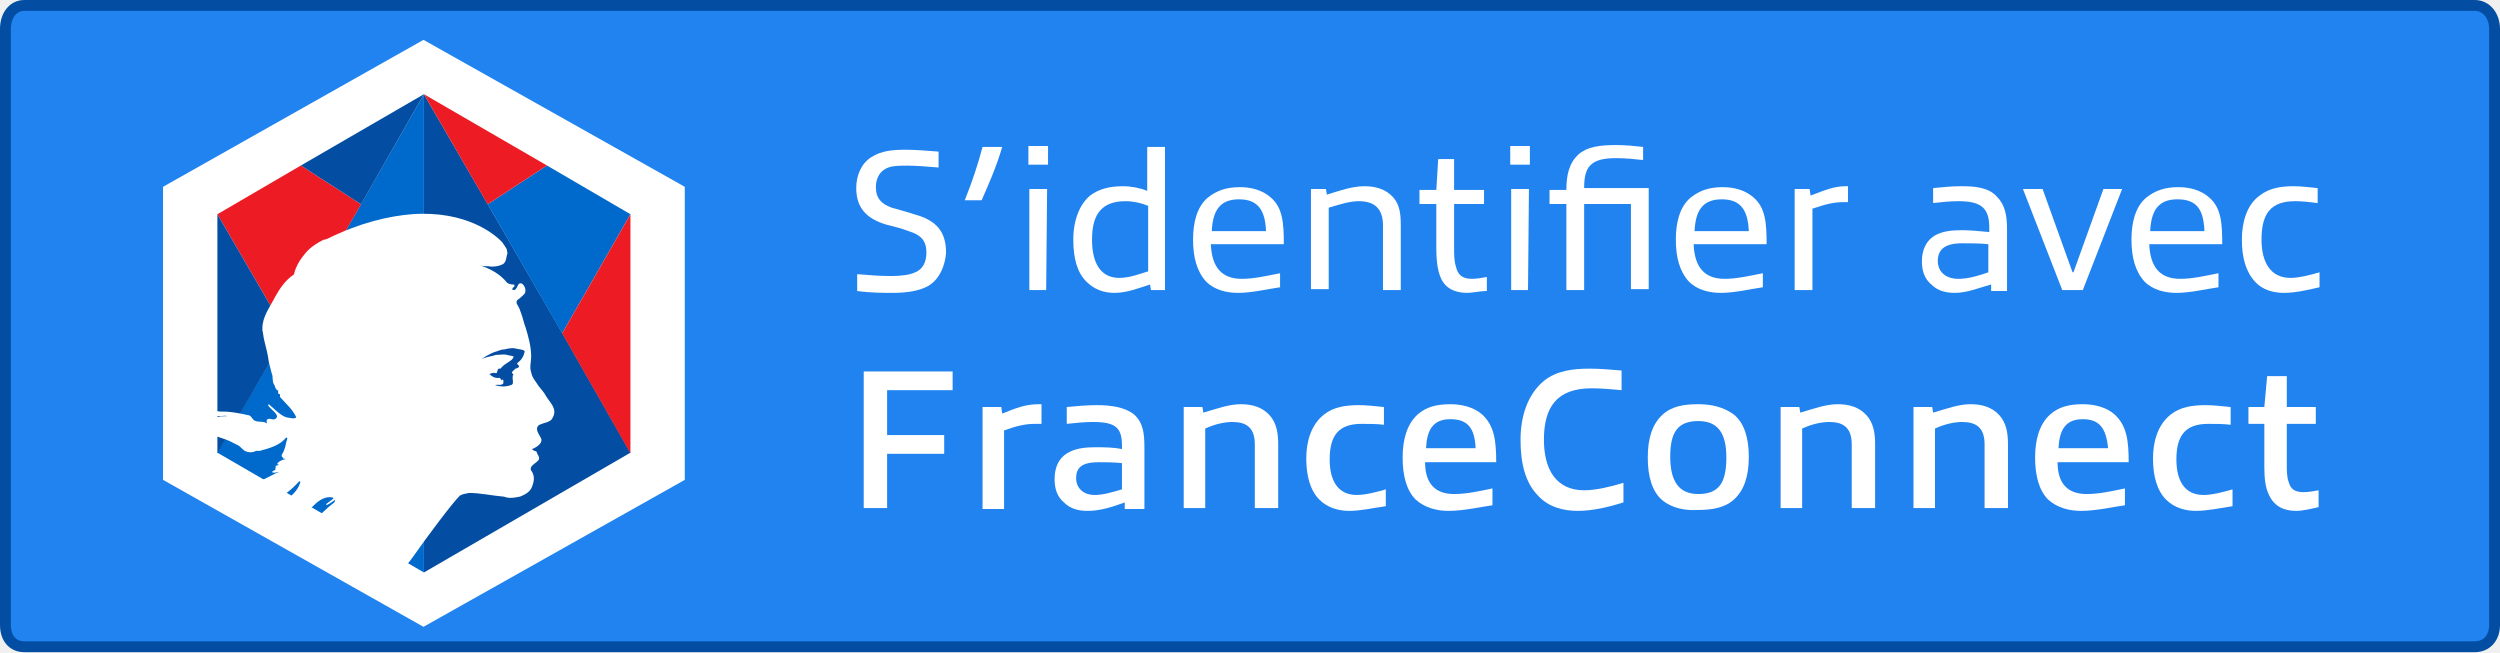
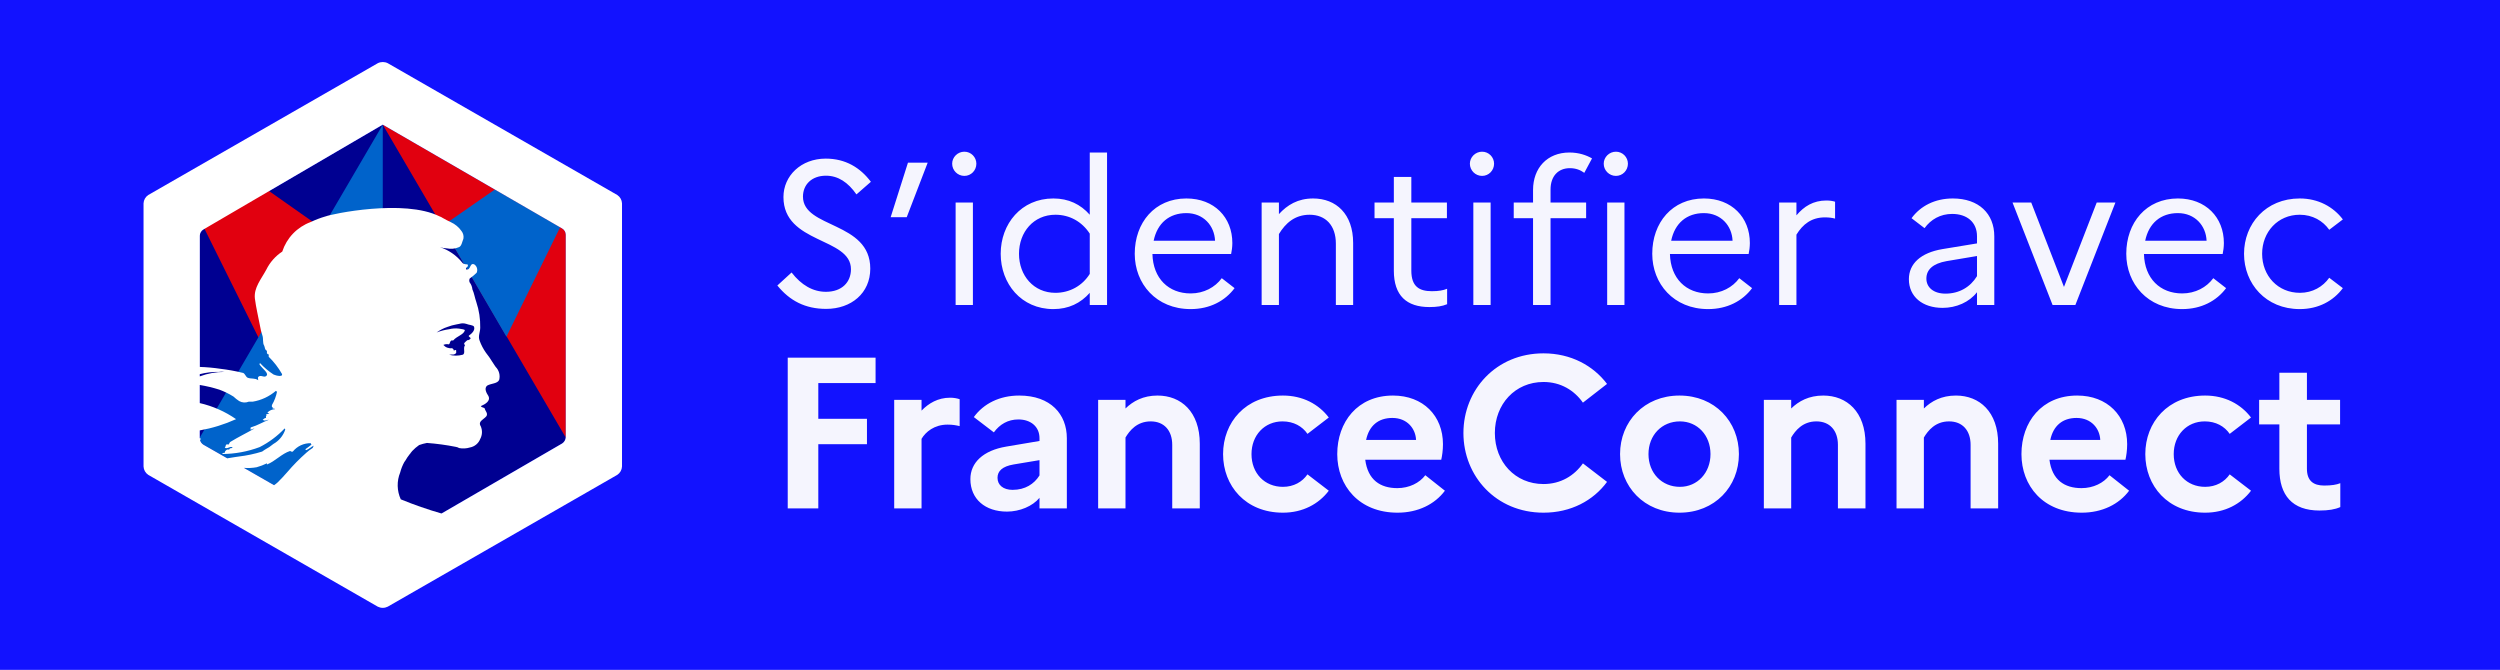
- <svg xmlns="http://www.w3.org/2000/svg" width="230px" height="60px" viewBox="0 0 230 60" version="1.1">
-   <g id="Page-1" stroke="none" stroke-width="1" fill="none" fill-rule="evenodd">
-     <g id="bouton-fc-standard-hover" fill-rule="nonzero">
-       <path d="M2.235,0.5 C1.209,0.5 0.5,1.407 0.5,2.667 L0.5,57.5 C0.5,58.714 1.172,59.5 2.235,59.5 L227.683,59.5 C228.768,59.5 229.5,58.688 229.5,57.5 L229.5,2.667 C229.5,1.434 228.73,0.5 227.683,0.5 L2.235,0.5 Z" id="Fond" stroke="#034EA2" fill="#2183F0" />
-       <g id="Typo" transform="translate(78, 13)" fill="#FFFFFF">
-         <path d="M7.489,13.256 C6.628,13.772 5.423,13.944 4.132,13.944 C3.271,13.944 2.066,13.944 0.861,13.772 L0.861,12.223 C1.894,12.309 2.927,12.395 3.959,12.395 C4.82,12.395 5.681,12.309 6.197,12.051 C6.886,11.792 7.23,11.104 7.23,10.243 C7.23,9.124 6.714,8.608 5.595,8.263 C4.906,8.005 4.218,7.833 3.529,7.661 C1.808,7.144 0.775,6.197 0.775,4.304 C0.775,3.185 1.205,2.066 2.152,1.463 C3.099,0.861 4.132,0.775 5.337,0.775 C6.197,0.775 7.23,0.861 8.349,0.947 L8.349,2.41 C7.316,2.324 6.284,2.238 5.509,2.238 C4.734,2.238 4.046,2.238 3.529,2.496 C2.841,2.841 2.582,3.529 2.582,4.218 C2.582,5.251 3.099,5.767 4.046,6.111 C4.648,6.284 5.337,6.456 6.111,6.714 C8.005,7.23 9.038,8.177 9.038,10.243 C8.952,11.362 8.522,12.567 7.489,13.256" id="Path" />
-         <path d="M10.759,5.423 C11.448,3.701 11.965,2.152 12.395,0.516 L14.203,0.516 C13.686,2.324 12.911,4.046 12.309,5.423 L10.759,5.423 Z" id="Path" />
-         <path d="M16.613,0.43 L18.42,0.43 L18.42,2.152 L16.613,2.152 L16.613,0.43 Z M18.248,13.686 L16.699,13.686 L16.699,4.39 L18.334,4.39 L18.248,13.686 L18.248,13.686 Z" id="Shape" />
-         <path d="M27.889,13.686 L27.803,13.17 C26.77,13.514 25.651,13.944 24.532,13.944 C23.499,13.944 22.638,13.6 21.949,12.911 C21.089,12.051 20.744,10.759 20.744,9.038 C20.744,7.23 21.347,5.767 22.294,4.992 C23.068,4.39 24.101,4.132 25.306,4.132 C26.081,4.132 26.942,4.304 27.544,4.562 L27.544,0.516 L29.18,0.516 L29.18,13.686 L27.889,13.686 L27.889,13.686 Z M27.63,11.965 L27.63,5.939 C27.028,5.681 26.253,5.509 25.565,5.509 C23.499,5.509 22.466,6.542 22.466,9.038 C22.466,11.534 23.499,12.567 24.962,12.567 C25.909,12.567 26.77,12.223 27.63,11.965" id="Shape" />
-         <path d="M35.894,13.944 C34.861,13.944 33.742,13.686 32.967,12.911 C32.106,11.965 31.762,10.673 31.762,9.038 C31.762,7.489 32.106,6.025 33.139,5.165 C33.914,4.562 34.775,4.218 36.066,4.218 C37.099,4.218 38.132,4.476 38.906,5.165 C40.025,6.111 40.111,7.575 40.111,9.468 L33.397,9.468 C33.484,11.62 34.43,12.653 36.238,12.653 C37.357,12.653 38.476,12.395 39.767,12.137 L39.767,13.428 C38.562,13.6 37.185,13.944 35.894,13.944 M35.98,5.337 C34.172,5.337 33.57,6.456 33.484,8.263 L38.476,8.263 C38.39,6.284 37.701,5.337 35.98,5.337" id="Shape" />
-         <path d="M49.235,13.686 L49.235,7.747 C49.235,6.111 48.375,5.509 46.997,5.509 C46.223,5.509 45.362,5.767 44.243,6.111 L44.243,13.6 L42.608,13.6 L42.608,4.39 L43.985,4.39 L44.071,4.906 C45.19,4.562 46.395,4.132 47.514,4.132 C48.547,4.132 49.494,4.39 50.182,5.165 C50.785,5.853 50.871,6.714 50.871,7.747 L50.871,13.686 L49.235,13.686 L49.235,13.686 Z" id="Path" />
-         <path d="M56.982,13.944 C55.949,13.944 54.916,13.6 54.486,12.395 C54.228,11.706 54.142,10.846 54.142,9.899 L54.142,5.767 L52.592,5.767 L52.592,4.476 L54.142,4.476 L54.314,1.635 L55.777,1.635 L55.777,4.476 L58.532,4.476 L58.532,5.767 L55.777,5.767 L55.777,9.727 C55.777,10.415 55.777,11.018 55.949,11.534 C56.122,12.309 56.552,12.653 57.413,12.653 C57.843,12.653 58.359,12.567 58.79,12.481 L58.79,13.772 C58.187,13.772 57.499,13.944 56.982,13.944" id="Path" />
-         <path d="M60.942,0.43 L62.749,0.43 L62.749,2.152 L60.942,2.152 L60.942,0.43 Z M62.577,13.686 L61.028,13.686 L61.028,4.39 L62.663,4.39 L62.577,13.686 L62.577,13.686 Z" id="Shape" />
-         <path d="M72.046,13.686 L72.046,5.767 L67.742,5.767 L67.742,13.686 L66.106,13.686 L66.106,5.767 L64.557,5.767 L64.557,4.476 L66.106,4.476 C66.106,3.099 66.365,1.98 67.225,1.205 C68,0.516 69.119,0.344 70.668,0.344 C71.529,0.344 72.39,0.43 73.165,0.516 L73.165,1.722 C72.39,1.635 71.529,1.549 70.668,1.549 C68.258,1.549 67.742,2.41 67.742,4.304 L73.681,4.304 L73.681,13.6 L72.046,13.6 L72.046,13.686 Z" id="Path" />
-         <path d="M80.309,13.944 C79.276,13.944 78.157,13.686 77.382,12.911 C76.522,11.965 76.177,10.673 76.177,9.038 C76.177,7.489 76.522,6.025 77.554,5.165 C78.329,4.562 79.19,4.218 80.481,4.218 C81.514,4.218 82.547,4.476 83.322,5.165 C84.441,6.111 84.527,7.575 84.527,9.468 L77.813,9.468 C77.899,11.62 78.846,12.653 80.653,12.653 C81.772,12.653 82.891,12.395 84.182,12.137 L84.182,13.428 C82.977,13.6 81.6,13.944 80.309,13.944 M80.395,5.337 C78.587,5.337 77.985,6.456 77.899,8.263 L82.891,8.263 C82.805,6.284 82.116,5.337 80.395,5.337" id="Shape" />
-         <path d="M87.109,13.686 L87.109,4.39 L88.486,4.39 L88.572,4.992 C89.949,4.476 90.724,4.132 91.843,4.132 L92.015,4.132 L92.015,5.595 L91.671,5.595 C90.724,5.595 90.035,5.767 88.744,6.197 L88.744,13.686 L87.109,13.686 Z" id="Path" />
-         <path d="M105.185,13.686 L105.185,13.17 C103.98,13.514 102.947,13.944 101.828,13.944 C101.053,13.944 100.278,13.772 99.676,13.17 C99.073,12.653 98.815,11.965 98.815,11.018 C98.815,10.071 99.159,9.124 100.106,8.608 C100.795,8.263 101.57,8.177 102.516,8.177 C103.205,8.177 104.152,8.263 105.013,8.349 L105.013,7.919 C105.013,6.111 104.238,5.509 102.172,5.509 C101.397,5.509 100.623,5.595 99.848,5.681 L99.848,4.304 C100.709,4.218 101.57,4.132 102.43,4.132 C103.635,4.132 104.927,4.218 105.701,5.078 C106.476,5.853 106.648,6.8 106.648,8.177 L106.648,13.772 L105.185,13.772 L105.185,13.686 Z M104.927,9.468 C104.152,9.382 103.205,9.382 102.516,9.382 C100.881,9.382 100.278,9.985 100.278,11.018 C100.278,11.965 100.967,12.653 102.172,12.653 C103.033,12.653 103.98,12.395 104.927,12.051 L104.927,9.468 L104.927,9.468 Z" id="Shape" />
-         <polygon id="Path" points="111.727 13.686 108.111 4.39 109.919 4.39 112.673 12.051 112.759 12.051 115.514 4.39 117.235 4.39 113.62 13.686" />
-         <path d="M122.228,13.944 C121.195,13.944 120.076,13.686 119.301,12.911 C118.441,11.965 118.096,10.673 118.096,9.038 C118.096,7.489 118.441,6.025 119.473,5.165 C120.248,4.562 121.109,4.218 122.4,4.218 C123.433,4.218 124.466,4.476 125.241,5.165 C126.359,6.111 126.446,7.575 126.446,9.468 L119.732,9.468 C119.818,11.62 120.765,12.653 122.572,12.653 C123.691,12.653 124.81,12.395 126.101,12.137 L126.101,13.428 C124.896,13.6 123.519,13.944 122.228,13.944 M122.314,5.337 C120.506,5.337 119.904,6.456 119.818,8.263 L124.81,8.263 C124.724,6.284 124.122,5.337 122.314,5.337" id="Shape" />
-         <path d="M132.127,13.944 C131.18,13.944 130.147,13.686 129.458,12.911 C128.597,11.965 128.253,10.673 128.253,9.038 C128.253,7.489 128.684,5.853 129.889,4.992 C130.749,4.304 131.868,4.132 132.987,4.132 C133.676,4.132 134.365,4.218 135.225,4.304 L135.225,5.681 C134.537,5.595 133.848,5.509 133.159,5.509 C130.922,5.509 130.061,6.628 130.061,9.038 C130.061,11.19 130.922,12.567 132.729,12.567 C133.504,12.567 134.537,12.309 135.397,12.051 L135.397,13.428 C134.278,13.686 133.159,13.944 132.127,13.944" id="Path" />
-         <polygon id="Path" points="3.615 28.749 3.615 33.742 1.463 33.742 1.463 21.175 9.641 21.175 9.641 22.896 3.615 22.896 3.615 27.028 8.866 27.028 8.866 28.749" />
-         <path d="M12.395,33.742 L12.395,24.446 L14.116,24.446 L14.203,25.048 C15.494,24.532 16.354,24.187 17.559,24.187 L17.818,24.187 L17.818,25.995 L17.215,25.995 C16.354,25.995 15.58,26.167 14.375,26.597 L14.375,33.828 L12.395,33.828 L12.395,33.742 Z" id="Path" />
-         <path d="M25.478,33.742 L25.478,33.225 C24.273,33.656 23.241,34 22.035,34 C21.261,34 20.486,33.828 19.884,33.225 C19.281,32.709 19.023,32.02 19.023,31.073 C19.023,30.041 19.367,29.094 20.4,28.577 C21.089,28.233 21.863,28.147 22.81,28.147 C23.499,28.147 24.446,28.147 25.22,28.319 L25.22,27.975 C25.22,26.339 24.618,25.823 22.552,25.823 C21.777,25.823 20.916,25.909 20.142,25.995 L20.142,24.446 C21.003,24.359 22.035,24.273 22.896,24.273 C24.187,24.273 25.478,24.446 26.339,25.134 C27.2,25.909 27.286,26.942 27.286,28.233 L27.286,33.828 L25.478,33.828 L25.478,33.742 Z M25.22,29.61 C24.532,29.524 23.671,29.524 23.068,29.524 C21.519,29.524 21.003,30.041 21.003,30.987 C21.003,31.848 21.605,32.537 22.724,32.537 C23.499,32.537 24.359,32.278 25.22,32.02 L25.22,29.61 Z" id="Shape" />
-         <path d="M37.443,33.742 L37.443,27.889 C37.443,26.339 36.668,25.823 35.377,25.823 C34.689,25.823 33.828,25.995 32.881,26.425 L32.881,33.742 L30.901,33.742 L30.901,24.446 L32.623,24.446 L32.709,24.962 C33.914,24.618 35.033,24.187 36.152,24.187 C37.185,24.187 38.132,24.446 38.82,25.22 C39.423,25.909 39.595,26.77 39.595,27.889 L39.595,33.742 L37.443,33.742 Z" id="Path" />
-         <path d="M46.137,34 C45.19,34 44.157,33.742 43.382,32.967 C42.522,32.106 42.177,30.729 42.177,29.18 C42.177,27.63 42.608,26.081 43.813,25.134 C44.673,24.446 45.792,24.273 46.997,24.273 C47.686,24.273 48.461,24.359 49.322,24.446 L49.322,26.081 C48.719,25.995 47.944,25.995 47.256,25.995 C45.19,25.995 44.329,27.028 44.329,29.266 C44.329,31.246 45.104,32.537 46.825,32.537 C47.6,32.537 48.633,32.278 49.494,32.02 L49.494,33.57 C48.289,33.742 47.17,34 46.137,34" id="Path" />
-         <path d="M55.261,34 C54.228,34 53.109,33.742 52.248,32.967 C51.387,32.106 51.043,30.729 51.043,29.094 C51.043,27.544 51.387,26.081 52.42,25.134 C53.195,24.446 54.142,24.187 55.433,24.187 C56.466,24.187 57.585,24.446 58.359,25.134 C59.478,26.167 59.651,27.544 59.651,29.524 L53.109,29.524 C53.109,31.504 54.056,32.451 55.777,32.451 C56.896,32.451 58.101,32.192 59.306,31.934 L59.306,33.484 C58.101,33.656 56.638,34 55.261,34 M55.433,25.565 C53.797,25.565 53.281,26.597 53.195,28.233 L57.757,28.233 C57.671,26.425 57.068,25.565 55.433,25.565" id="Shape" />
-         <path d="M67.139,34 C65.848,34 64.471,33.656 63.524,32.623 C62.319,31.418 61.889,29.61 61.889,27.458 C61.889,25.392 62.491,23.327 64.041,22.035 C65.246,21.089 66.709,20.916 68.258,20.916 C69.205,20.916 70.152,21.003 71.185,21.089 L71.185,22.896 C70.324,22.81 69.291,22.724 68.43,22.724 C65.159,22.724 64.041,24.532 64.041,27.458 C64.041,30.299 65.246,32.106 67.742,32.106 C68.861,32.106 70.238,31.762 71.357,31.418 L71.357,33.225 C69.98,33.656 68.516,34 67.139,34" id="Path" />
-         <path d="M74.972,33.053 C74.025,32.278 73.595,30.901 73.595,29.094 C73.595,27.286 74.025,25.995 74.972,25.134 C75.833,24.359 76.952,24.187 78.243,24.187 C79.448,24.187 80.567,24.446 81.514,25.134 C82.461,25.909 82.891,27.286 82.891,29.008 C82.891,30.815 82.461,32.106 81.514,32.967 C80.653,33.742 79.448,33.914 78.243,33.914 C77.038,34 75.833,33.742 74.972,33.053 M80.825,29.094 C80.825,26.856 80.051,25.737 78.243,25.737 C76.349,25.737 75.661,26.77 75.661,29.008 C75.661,31.246 76.435,32.451 78.243,32.451 C80.137,32.451 80.825,31.418 80.825,29.094" id="Shape" />
-         <path d="M92.359,33.742 L92.359,27.889 C92.359,26.339 91.585,25.823 90.294,25.823 C89.605,25.823 88.744,25.995 87.797,26.425 L87.797,33.742 L85.818,33.742 L85.818,24.446 L87.539,24.446 L87.625,24.962 C88.83,24.618 89.949,24.187 91.068,24.187 C92.101,24.187 93.048,24.446 93.737,25.22 C94.339,25.909 94.511,26.77 94.511,27.889 L94.511,33.742 L92.359,33.742 Z" id="Path" />
-         <path d="M104.582,33.742 L104.582,27.889 C104.582,26.339 103.808,25.823 102.516,25.823 C101.828,25.823 100.967,25.995 100.02,26.425 L100.02,33.742 L98.041,33.742 L98.041,24.446 L99.762,24.446 L99.848,24.962 C101.053,24.618 102.172,24.187 103.291,24.187 C104.324,24.187 105.271,24.446 105.959,25.22 C106.562,25.909 106.734,26.77 106.734,27.889 L106.734,33.742 L104.582,33.742 Z" id="Path" />
-         <path d="M113.448,34 C112.415,34 111.296,33.742 110.435,32.967 C109.575,32.106 109.23,30.729 109.23,29.094 C109.23,27.544 109.575,26.081 110.608,25.134 C111.382,24.446 112.329,24.187 113.62,24.187 C114.653,24.187 115.772,24.446 116.547,25.134 C117.666,26.167 117.838,27.544 117.838,29.524 L111.296,29.524 C111.296,31.504 112.243,32.451 113.965,32.451 C115.084,32.451 116.289,32.192 117.494,31.934 L117.494,33.484 C116.289,33.656 114.825,34 113.448,34 M113.62,25.565 C111.985,25.565 111.468,26.597 111.382,28.233 L115.944,28.233 C115.772,26.425 115.17,25.565 113.62,25.565" id="Shape" />
-         <path d="M124.035,34 C123.089,34 122.056,33.742 121.281,32.967 C120.42,32.106 120.076,30.729 120.076,29.18 C120.076,27.63 120.506,26.081 121.711,25.134 C122.572,24.446 123.691,24.273 124.896,24.273 C125.585,24.273 126.359,24.359 127.22,24.446 L127.22,26.081 C126.618,25.995 125.843,25.995 125.154,25.995 C123.089,25.995 122.228,27.028 122.228,29.266 C122.228,31.246 123.003,32.537 124.724,32.537 C125.499,32.537 126.532,32.278 127.392,32.02 L127.392,33.57 C126.273,33.742 125.068,34 124.035,34" id="Path" />
-         <path d="M133.246,34 C132.213,34 131.266,33.656 130.749,32.537 C130.405,31.848 130.319,30.987 130.319,29.954 L130.319,25.995 L128.856,25.995 L128.856,24.446 L130.319,24.446 L130.577,21.605 L132.385,21.605 L132.385,24.446 L135.053,24.446 L135.053,25.995 L132.385,25.995 L132.385,29.61 C132.385,30.299 132.385,30.901 132.557,31.332 C132.729,32.02 133.159,32.278 133.934,32.278 C134.365,32.278 134.881,32.192 135.311,32.106 L135.311,33.656 C134.537,33.828 133.848,34 133.246,34" id="Path" />
-       </g>
-       <g id="Symbole" transform="translate(15, 3)">
-         <polygon id="Hexagone" fill="#FFFFFF" points="0 14.186 0 41.147 23.96 54.667 48 41.147 48 14.186 23.96 0.667" />
-         <g id="Mosaique" transform="translate(5, 5.666667)">
-           <polygon id="Path" fill="#034EA2" points="31.722 21.959 24.865 10.109 19 0 19 13.838 19 44 38 32.979 38 32.979" />
-           <polygon id="Path" fill="#0069CC" points="24.865 10.128 31.722 22 38 11.042 38 11.042 30.317 6.558" />
-           <polygon id="Path" fill="#ED1C24" points="30.317 6.558 19 2.22044605e-14 24.865 10.128" />
-           <polygon id="Path" fill="#0069CC" points="24.865 10.128 19 2.22044605e-14" />
-           <polygon id="Path" fill="#ED1C24" points="38 33.042 38 11.042 31.722 22" />
-           <polygon id="Path" fill="#0069CC" points="6.361 21.959 13.217 10.109 19 0 19 13.838 19 44 0 32.979 0 32.979" />
-           <polygon id="Path" fill="#ED1C24" points="13.217 10.128 6.361 22 0 11.042 0 11.042 7.683 6.558" />
-           <polygon id="Path" fill="#034EA2" points="7.683 6.558 19 2.22044605e-14 13.217 10.128" />
-           <polygon id="Path" fill="#034EA2" points="-9.23705556e-14 33.042 -9.23705556e-14 11.042 6.361 22" />
-         </g>
-         <g id="Marianne" transform="translate(3, 16.66667)">
-           <path d="M26.246,13.21 C26.585,13.21 26.923,13.125 27.262,13.21 C27.515,13.295 27.854,13.295 27.854,13.38 C27.769,13.89 27.008,13.975 26.669,14.485 C26.585,14.485 26.585,14.485 26.5,14.485 C26.331,14.57 26.415,14.91 26.246,14.91 C26.077,14.825 25.908,14.91 25.654,14.995 C25.908,15.25 26.246,15.42 26.585,15.335 C26.669,15.335 26.754,15.42 26.754,15.59 C26.754,15.59 26.838,15.59 26.838,15.505 C26.923,15.505 26.923,15.505 26.923,15.59 C26.923,15.675 26.923,15.76 26.923,15.845 C26.754,16.1 26.415,16.015 26.162,16.015 C26.669,16.1 27.177,16.1 27.6,16.015 C27.938,15.845 27.6,15.25 27.854,14.995 C27.769,14.995 27.854,14.825 27.685,14.825 C27.769,14.74 27.938,14.485 28.023,14.485 C28.108,14.485 28.362,14.4 28.362,14.315 C28.362,14.23 28.108,14.145 28.192,13.975 C28.531,13.72 28.869,13.38 28.7,12.955 C28.615,12.785 28.108,12.785 27.854,12.7 C27.515,12.615 27.177,12.7 26.838,12.785 C26.5,12.785 26.246,12.955 25.908,13.04 C25.485,13.21 25.146,13.465 24.723,13.72 C25.315,13.465 25.738,13.38 26.246,13.21 Z" id="Path" fill="#034EA2" />
-           <path d="M32.232,16.77 C32.062,16.433 31.806,16.181 31.55,15.845 C31.294,15.424 30.953,15.088 30.868,14.583 C30.697,14.079 30.868,13.658 30.868,13.154 C30.868,12.229 30.612,11.304 30.356,10.463 C30.186,10.042 30.1,9.538 29.93,9.117 C29.845,8.865 29.759,8.613 29.589,8.36 C29.504,8.276 29.504,8.024 29.589,7.94 C29.845,7.772 30.1,7.519 30.271,7.351 C30.441,7.015 30.271,6.594 30.015,6.426 C29.589,6.258 29.674,6.847 29.333,7.015 C29.248,7.015 29.248,7.015 29.162,7.015 C29.077,6.847 29.248,6.762 29.333,6.678 C29.333,6.594 29.333,6.51 29.248,6.51 C28.992,6.51 28.736,6.426 28.651,6.342 C27.969,5.501 27.116,5.081 26.178,4.744 C26.434,4.828 26.69,4.828 26.945,4.828 C27.372,4.912 27.883,4.828 28.224,4.66 C28.566,4.492 28.566,4.071 28.651,3.735 C28.736,3.651 28.651,3.567 28.651,3.399 C28.651,3.231 28.48,3.062 28.395,2.894 C28.395,2.894 28.31,2.81 28.224,2.642 C27.542,1.885 24.899,-0.301 19.953,0.035 C17.821,0.203 15.178,0.792 12.108,2.305 C12.023,2.305 11.938,2.39 11.767,2.39 C11.256,2.642 10.574,3.062 10.147,3.567 C9.636,4.156 9.209,4.828 9.039,5.585 C8.271,6.09 7.76,6.847 7.333,7.603 C6.822,8.613 6.139,9.454 6.139,10.547 C6.139,10.631 6.139,10.715 6.139,10.715 C6.225,11.051 6.225,11.304 6.31,11.64 C6.481,12.313 6.651,12.985 6.736,13.658 C6.822,13.995 6.907,14.331 6.992,14.667 C7.163,15.004 6.992,15.424 7.248,15.761 C7.333,15.929 7.333,16.181 7.589,16.265 C7.589,16.349 7.589,16.433 7.589,16.517 C7.674,16.602 7.674,16.602 7.76,16.602 C7.76,16.686 7.76,16.77 7.76,16.854 C8.271,17.442 8.868,17.947 9.209,18.62 C9.38,18.956 8.612,18.788 8.271,18.704 C7.674,18.452 7.248,17.947 6.736,17.527 C6.736,17.527 6.651,17.611 6.651,17.611 C6.907,18.031 7.845,18.536 7.333,18.872 C7.077,19.04 6.736,18.704 6.566,18.956 C6.481,19.04 6.566,19.208 6.566,19.293 C6.225,19.04 5.798,19.208 5.457,19.04 C5.201,18.956 5.116,18.536 4.86,18.536 C4.093,18.368 3.326,18.199 2.473,18.199 C2.388,18.199 2.302,18.199 2.302,18.199 C1.535,18.115 0.767,18.031 0.085,18.115 L0.085,18.956 C0.767,18.788 1.45,18.62 2.132,18.62 C2.217,18.62 2.302,18.62 2.302,18.62 C2.473,18.62 2.729,18.536 2.899,18.62 C2.643,18.62 2.302,18.62 2.046,18.704 C1.364,18.788 0.682,19.04 0,19.293 L0,20.134 C0.341,20.218 0.767,20.218 1.109,20.302 C1.535,20.386 1.961,20.47 2.388,20.638 C2.984,20.806 3.411,21.059 3.922,21.311 C4.178,21.479 4.264,21.647 4.519,21.815 C4.86,21.984 5.287,21.984 5.543,21.815 C5.628,21.815 5.798,21.815 5.884,21.815 C6.822,21.563 7.76,21.311 8.356,20.554 C8.356,20.638 8.442,20.638 8.442,20.638 C8.271,21.143 8.271,21.647 7.93,22.152 C7.93,22.236 7.845,22.32 8.015,22.404 C8.101,22.404 8.101,22.404 8.101,22.404 C8.015,22.404 8.015,22.404 8.015,22.488 C8.015,22.572 8.186,22.488 8.271,22.572 C7.93,22.656 7.674,22.74 7.504,22.993 C7.504,23.077 7.589,23.077 7.674,23.077 C7.589,23.161 7.333,23.161 7.333,23.245 C7.333,23.245 7.419,23.329 7.419,23.329 C7.333,23.329 7.333,23.329 7.333,23.413 C7.333,23.497 7.333,23.497 7.333,23.581 C7.163,23.581 7.077,23.75 6.992,23.75 C7.248,23.918 7.419,23.75 7.674,23.75 C6.992,24.002 6.481,24.422 5.798,24.591 C5.713,24.591 5.798,24.759 5.713,24.759 C5.884,24.843 6.054,24.675 6.225,24.675 C5.884,24.927 5.543,25.095 5.201,25.263 L7.248,26.441 C8.101,25.936 8.868,25.347 9.55,24.591 C9.55,24.591 9.636,24.675 9.636,24.675 C9.465,25.263 9.124,25.684 8.612,26.104 C8.271,26.272 8.015,26.609 7.76,26.693 L9.294,27.534 C9.636,27.282 9.891,27.113 10.318,26.945 C10.403,26.945 10.488,27.029 10.659,27.029 C11.17,26.525 11.767,25.936 12.62,26.104 C12.62,26.188 12.62,26.188 12.705,26.188 C12.705,26.188 12.705,26.188 12.705,26.188 C12.705,26.188 12.791,26.188 12.791,26.104 C12.791,26.188 12.791,26.188 12.705,26.188 C12.449,26.357 12.279,26.525 12.023,26.693 C11.938,26.777 12.023,26.777 12.108,26.777 C12.449,26.609 12.62,26.441 12.876,26.272 C12.791,26.357 12.791,26.441 12.791,26.525 C12.023,27.113 11.426,27.702 10.829,28.375 L18.93,33 C19.186,32.664 19.527,32.159 19.868,31.739 C21.403,29.552 23.62,26.609 24.302,25.936 C24.558,25.768 24.814,25.768 25.155,25.684 C26.178,25.684 27.286,25.936 28.31,26.02 C28.395,26.02 28.566,26.104 28.651,26.104 C28.992,26.188 29.418,26.104 29.845,26.02 C30.271,25.852 30.783,25.6 30.953,25.095 C31.124,24.675 31.209,24.17 30.953,23.75 C30.527,23.245 31.294,22.993 31.55,22.656 C31.721,22.32 31.379,22.152 31.379,21.9 C31.294,21.815 31.038,21.815 30.953,21.647 C31.379,21.479 32.062,21.059 31.721,20.554 C31.55,20.218 31.209,19.797 31.55,19.461 C31.976,19.208 32.659,19.208 32.829,18.788 C33.341,17.947 32.573,17.358 32.232,16.77 Z M29.589,13.742 C29.504,13.826 29.759,13.911 29.759,14.079 C29.674,14.163 29.504,14.247 29.418,14.247 C29.333,14.331 29.162,14.499 29.077,14.583 C29.162,14.583 29.077,14.751 29.248,14.751 C28.992,15.088 29.418,15.677 28.992,15.761 C28.566,15.929 28.054,15.929 27.542,15.761 C27.798,15.677 28.139,15.845 28.31,15.592 C28.31,15.508 28.31,15.424 28.31,15.34 C28.31,15.256 28.224,15.256 28.224,15.256 C28.139,15.34 28.139,15.34 28.139,15.34 C28.139,15.256 27.969,15.088 27.969,15.088 C27.628,15.172 27.286,15.004 27.031,14.751 C27.201,14.667 27.372,14.583 27.628,14.667 C27.798,14.667 27.713,14.331 27.883,14.247 C27.969,14.247 27.969,14.247 28.054,14.247 C28.395,13.742 29.162,13.574 29.248,13.154 C29.248,13.07 28.907,13.07 28.651,12.985 C28.31,12.901 27.969,12.985 27.628,12.985 C27.116,13.154 26.69,13.154 26.263,13.406 C26.604,13.154 27.031,12.901 27.457,12.733 C27.798,12.649 28.054,12.481 28.395,12.481 C28.736,12.397 29.162,12.313 29.418,12.397 C29.759,12.481 30.186,12.481 30.271,12.649 C30.186,13.154 29.93,13.49 29.589,13.742 Z" id="Shape" fill="#FFFFFF" />
-         </g>
-       </g>
-     </g>
-   </g>
+ <svg xmlns="http://www.w3.org/2000/svg" width="209" height="56" viewBox="0 0 209 56" fill="none">
+   <rect width="209" height="56" fill="#1212FF" />
+   <path d="M46.992 19.098L31.998 10.421L17.004 19.182C16.911 19.235 16.834 19.311 16.781 19.403C16.727 19.495 16.698 19.599 16.698 19.706V36.654C16.704 36.759 16.735 36.862 16.788 36.953C16.841 37.044 16.915 37.121 17.004 37.178L31.996 45.778L46.99 37.072C47.079 37.015 47.153 36.938 47.206 36.847C47.26 36.756 47.29 36.653 47.296 36.548V19.626C47.297 19.519 47.269 19.414 47.215 19.321C47.162 19.228 47.085 19.151 46.992 19.098Z" fill="#000091" />
+   <path d="M26.641 19.598L21.612 28.226L17.055 19.051L22.445 15.938L26.934 19.098L26.641 19.598ZM47.297 36.578V19.62C47.297 19.513 47.269 19.409 47.215 19.317C47.161 19.225 47.084 19.149 46.991 19.097L31.998 10.421" fill="#E1000F" />
+   <path d="M16.7 36.578L32 10.421V45.783L17.004 37.178C16.915 37.121 16.841 37.044 16.788 36.953C16.735 36.862 16.704 36.759 16.698 36.654V19.706L16.7 36.578ZM41.369 15.843L46.827 18.998L42.338 28.148L36.951 18.912L41.369 15.843Z" fill="#0063CB" />
+   <path d="M51.606 16.303L32.416 5.283C32.287 5.218 32.144 5.185 32 5.185C31.856 5.185 31.713 5.218 31.584 5.283L12.394 16.303C12.278 16.38 12.183 16.483 12.114 16.603C12.046 16.724 12.007 16.859 12 16.998V38.998C12.006 39.137 12.045 39.273 12.113 39.395C12.182 39.517 12.278 39.62 12.394 39.698L31.583 50.718C31.712 50.782 31.855 50.816 31.999 50.816C32.143 50.816 32.286 50.782 32.415 50.718L51.606 39.698C51.722 39.62 51.818 39.517 51.887 39.395C51.955 39.273 51.994 39.137 52 38.998V16.998C51.993 16.859 51.954 16.724 51.886 16.603C51.817 16.483 51.721 16.38 51.606 16.303ZM22.789 34.059H22.868C22.826 34.059 22.789 34.066 22.789 34.109C22.789 34.209 22.94 34.109 22.989 34.209C22.751 34.215 22.526 34.314 22.36 34.485C22.36 34.536 22.46 34.536 22.511 34.536C22.436 34.636 22.285 34.586 22.234 34.687C22.261 34.714 22.296 34.731 22.334 34.737C22.284 34.737 22.234 34.737 22.234 34.788V34.939C22.108 34.939 22.058 35.039 21.957 35.09C22.157 35.241 22.284 35.09 22.485 35.09C21.957 35.29 21.529 35.568 21.001 35.719C20.901 35.719 21.001 35.87 20.901 35.87C21.052 35.97 21.128 35.82 21.278 35.82C20.624 36.197 19.945 36.52 19.241 36.952C19.187 37.006 19.152 37.076 19.141 37.152H18.941C18.841 37.202 18.891 37.328 18.79 37.429C19.016 37.58 19.29 37.229 19.444 37.429C19.494 37.429 19.344 37.479 19.244 37.479C19.194 37.479 19.194 37.579 19.144 37.579H18.99C18.89 37.654 18.79 37.705 18.79 37.855C18.747 37.847 18.702 37.852 18.662 37.87C18.621 37.888 18.587 37.917 18.564 37.955C19.638 37.951 20.703 37.755 21.708 37.377C22.488 36.98 23.194 36.453 23.796 35.818C23.823 35.845 23.841 35.88 23.846 35.918C23.699 36.354 23.417 36.733 23.04 36.998C22.763 37.149 22.562 37.375 22.34 37.476C22.192 37.559 22.049 37.651 21.912 37.752C21.28 37.949 20.631 38.087 19.973 38.164L19.668 38.208C19.443 38.241 19.219 38.277 18.997 38.316L17.004 37.178C16.931 37.132 16.868 37.072 16.819 37.001C16.769 36.931 16.734 36.851 16.716 36.767C16.749 36.749 16.781 36.728 16.81 36.704C16.779 36.671 16.74 36.647 16.697 36.633V35.983C17.745 35.797 18.765 35.48 19.735 35.041C18.818 34.403 17.787 33.947 16.698 33.698V32.183C17.253 32.274 17.801 32.405 18.337 32.575C18.75 32.727 19.146 32.92 19.519 33.153C19.666 33.294 19.826 33.42 19.997 33.53C20.118 33.599 20.253 33.639 20.391 33.648C20.53 33.656 20.669 33.633 20.797 33.58H21.127C21.843 33.462 22.514 33.148 23.064 32.675C23.064 32.725 23.114 32.725 23.164 32.725C23.086 33.123 22.941 33.506 22.736 33.857C22.739 33.908 22.688 34.009 22.789 34.059ZM25.606 37.63C25.857 37.53 26.006 37.353 26.235 37.253C26.185 37.303 26.185 37.404 26.135 37.453C25.947 37.57 25.771 37.704 25.607 37.853C25.041 38.351 24.512 38.889 24.022 39.463C23.77 39.763 23.494 40.041 23.222 40.318C23.126 40.408 23.022 40.49 22.912 40.563L20.385 39.113C20.744 39.143 21.106 39.125 21.461 39.06C21.755 38.977 22.042 38.868 22.316 38.733V38.833C23.016 38.556 23.548 37.927 24.253 37.701C24.278 37.701 24.379 37.801 24.479 37.751C24.66 37.526 24.89 37.347 25.152 37.225C25.414 37.104 25.7 37.044 25.988 37.051C25.988 37.101 25.988 37.151 26.038 37.151H26.063C25.912 37.277 25.736 37.402 25.563 37.528C25.506 37.58 25.556 37.63 25.606 37.63ZM16.698 31.466V31.28C17.216 31.144 17.75 31.081 18.286 31.092C18.444 31.067 18.606 31.067 18.764 31.092C18.058 31.091 17.358 31.218 16.698 31.466ZM47.298 36.554C47.292 36.659 47.261 36.762 47.208 36.853C47.155 36.944 47.081 37.021 46.992 37.078L36.913 42.929C35.756 42.598 34.618 42.202 33.505 41.744C33.344 41.393 33.256 41.013 33.247 40.627C33.239 40.24 33.309 39.857 33.455 39.499C33.535 39.191 33.653 38.894 33.807 38.616C33.832 38.591 33.857 38.566 33.857 38.54C33.864 38.54 33.87 38.537 33.875 38.533C33.879 38.528 33.882 38.522 33.882 38.515C33.993 38.32 34.119 38.135 34.259 37.96L34.274 37.945L34.294 37.924L34.309 37.909C34.309 37.884 34.334 37.859 34.359 37.833C34.384 37.782 34.434 37.757 34.459 37.707C34.635 37.521 34.828 37.353 35.038 37.207C35.251 37.13 35.469 37.071 35.692 37.03C36.503 37.09 37.309 37.199 38.107 37.358C38.205 37.373 38.299 37.407 38.384 37.458C38.685 37.517 38.996 37.499 39.289 37.408C39.48 37.373 39.659 37.29 39.808 37.166C39.958 37.043 40.074 36.883 40.144 36.702C40.232 36.541 40.282 36.362 40.291 36.178C40.3 35.995 40.266 35.812 40.194 35.643C40.016 35.367 40.181 35.206 40.375 35.053L40.443 34.998C40.529 34.937 40.607 34.864 40.674 34.782C40.8 34.53 40.574 34.382 40.523 34.152C40.473 34.052 40.297 34.102 40.196 33.952C40.548 33.801 41.051 33.523 40.825 33.095C40.674 32.868 40.448 32.465 40.725 32.238C41.077 32.038 41.58 32.087 41.731 31.759C41.78 31.568 41.779 31.368 41.728 31.178C41.677 30.988 41.577 30.814 41.439 30.674L41.364 30.566C41.289 30.459 41.215 30.352 41.153 30.246C40.994 29.982 40.818 29.729 40.625 29.489C40.405 29.177 40.227 28.838 40.097 28.48C39.946 28.102 40.147 27.774 40.147 27.396C40.162 26.668 40.051 25.942 39.82 25.252C39.694 24.899 39.644 24.521 39.493 24.193C39.474 23.982 39.396 23.781 39.267 23.613C39.242 23.562 39.229 23.506 39.229 23.449C39.229 23.392 39.242 23.336 39.267 23.285C39.472 23.14 39.666 22.98 39.846 22.806C39.902 22.684 39.912 22.546 39.876 22.416C39.839 22.287 39.758 22.175 39.646 22.1C39.319 21.949 39.346 22.428 39.118 22.529H38.967C38.917 22.403 39.017 22.352 39.118 22.252C39.118 22.202 39.118 22.101 39.068 22.101C38.868 22.101 38.691 22.05 38.64 21.95C38.158 21.349 37.511 20.902 36.779 20.664C36.967 20.722 37.161 20.755 37.358 20.764C37.696 20.835 38.047 20.8 38.364 20.664C38.591 20.588 38.641 20.185 38.741 19.958C38.761 19.848 38.758 19.735 38.732 19.626C38.706 19.518 38.658 19.416 38.59 19.327C38.363 18.997 38.05 18.735 37.684 18.571C37.508 18.495 37.231 18.344 37.005 18.218C36.928 18.164 36.843 18.121 36.754 18.092C33.789 16.607 27.685 17.892 27.22 18.092H27.211C26.782 18.216 26.365 18.375 25.962 18.567C25.407 18.773 24.907 19.102 24.497 19.528C24.087 19.955 23.78 20.469 23.597 21.032C23.026 21.407 22.566 21.928 22.264 22.541C21.836 23.341 21.208 24.05 21.308 24.955C21.408 25.735 21.585 26.439 21.736 27.244C21.779 27.516 21.846 27.784 21.936 28.044C22.036 28.32 21.936 28.673 22.087 28.899C22.162 29.05 22.112 29.226 22.314 29.327V29.527C22.364 29.577 22.364 29.627 22.465 29.627V29.827C22.9 30.25 23.272 30.733 23.572 31.261C23.672 31.537 23.094 31.412 22.872 31.311C22.456 31.04 22.076 30.719 21.74 30.355C21.712 30.382 21.695 30.417 21.689 30.455C21.889 30.807 22.595 31.235 22.217 31.461C22.017 31.561 21.789 31.31 21.588 31.512C21.538 31.587 21.588 31.688 21.588 31.788C21.311 31.588 21.01 31.688 20.733 31.588C20.533 31.538 20.481 31.161 20.255 31.161C19.659 31.015 19.054 30.906 18.444 30.834C17.868 30.747 17.287 30.694 16.705 30.675V19.706C16.705 19.599 16.734 19.495 16.788 19.403C16.841 19.311 16.918 19.235 17.011 19.182L31.998 10.421L46.992 19.098C47.085 19.151 47.162 19.227 47.215 19.319C47.269 19.411 47.298 19.515 47.298 19.622V36.554ZM39.344 28.293C39.314 28.34 39.272 28.378 39.222 28.404C39.173 28.43 39.118 28.443 39.062 28.442C38.962 28.526 38.868 28.617 38.78 28.715C38.88 28.715 38.78 28.864 38.88 28.864C38.675 29.087 38.957 29.558 38.675 29.657C38.306 29.756 37.917 29.756 37.548 29.657C37.603 29.645 37.659 29.64 37.715 29.641H37.8C37.863 29.648 37.926 29.64 37.985 29.617C38.044 29.594 38.096 29.557 38.137 29.509V29.309C38.137 29.259 38.086 29.259 38.037 29.259C38.011 29.287 37.975 29.305 37.937 29.309C37.934 29.264 37.919 29.221 37.891 29.185C37.864 29.149 37.826 29.123 37.783 29.109C37.65 29.127 37.515 29.111 37.389 29.063C37.264 29.016 37.153 28.938 37.065 28.836C37.201 28.771 37.354 28.753 37.501 28.786C37.629 28.786 37.578 28.563 37.732 28.464H37.886C38.193 28.092 38.757 27.993 38.86 27.621C38.86 27.521 38.578 27.521 38.373 27.472C38.099 27.438 37.821 27.455 37.553 27.522C37.193 27.572 36.84 27.663 36.502 27.795C36.782 27.589 37.094 27.43 37.425 27.324C37.657 27.234 37.898 27.167 38.143 27.124L38.275 27.098L38.408 27.071C38.589 27.017 38.783 27.017 38.964 27.071C39.195 27.171 39.579 27.171 39.63 27.319C39.73 27.592 39.476 27.864 39.195 28.063C39.138 28.144 39.344 28.198 39.344 28.293Z" fill="white" />
+   <path d="M64.986 23.868L66.176 22.78C66.992 23.834 67.961 24.395 69.049 24.395C70.375 24.395 71.14 23.596 71.14 22.508C71.14 19.822 65.496 20.4 65.496 16.473C65.496 14.705 66.958 13.26 69.032 13.26C70.698 13.26 71.922 14.025 72.806 15.198L71.599 16.252C70.902 15.249 70.069 14.688 69.049 14.688C67.876 14.688 67.128 15.419 67.128 16.439C67.128 19.108 72.755 18.496 72.755 22.457C72.755 24.514 71.157 25.823 69.066 25.823C67.315 25.823 66.023 25.143 64.986 23.868ZM75.803 18.156H74.46L75.905 13.6H77.554L75.803 18.156ZM80.621 14.705C80.06 14.705 79.601 14.246 79.601 13.685C79.601 13.141 80.06 12.682 80.621 12.682C81.182 12.682 81.624 13.141 81.624 13.685C81.624 14.246 81.182 14.705 80.621 14.705ZM79.89 25.5V16.932H81.335V25.5H79.89ZM83.658 21.216C83.658 18.717 85.375 16.592 88.061 16.592C89.336 16.592 90.339 17.085 91.104 17.952V12.75H92.549V25.5H91.104V24.48C90.339 25.347 89.336 25.84 88.061 25.84C85.375 25.84 83.658 23.715 83.658 21.216ZM85.188 21.216C85.188 23.035 86.412 24.48 88.231 24.48C89.421 24.48 90.475 23.902 91.104 22.899V19.533C90.441 18.513 89.404 17.952 88.231 17.952C86.412 17.952 85.188 19.397 85.188 21.216ZM103.211 24.089C102.412 25.16 101.137 25.84 99.539 25.84C96.649 25.84 94.864 23.715 94.864 21.216C94.864 18.615 96.53 16.592 99.182 16.592C101.511 16.592 103.024 18.173 103.024 20.315C103.024 20.655 102.973 20.995 102.922 21.233H96.343C96.394 23.29 97.703 24.531 99.539 24.531C100.644 24.531 101.579 24.021 102.14 23.256L103.211 24.089ZM99.182 17.816C97.754 17.816 96.751 18.649 96.445 20.128H101.579C101.528 18.87 100.61 17.816 99.182 17.816ZM105.473 25.5V16.932H106.918V17.901C107.615 17.136 108.499 16.592 109.774 16.592C111.695 16.592 113.123 17.884 113.123 20.315V25.5H111.678V20.366C111.678 18.836 110.811 17.952 109.485 17.952C108.244 17.952 107.462 18.666 106.918 19.567V25.5H105.473ZM116.525 22.627V18.241H114.91V16.932H116.525V14.79H117.987V16.932H120.962V18.241H117.987V22.627C117.987 23.97 118.667 24.344 119.704 24.344C120.265 24.344 120.656 24.276 120.979 24.14V25.432C120.571 25.602 120.112 25.67 119.5 25.67C117.596 25.67 116.525 24.718 116.525 22.627ZM123.902 14.705C123.341 14.705 122.882 14.246 122.882 13.685C122.882 13.141 123.341 12.682 123.902 12.682C124.463 12.682 124.905 13.141 124.905 13.685C124.905 14.246 124.463 14.705 123.902 14.705ZM123.171 25.5V16.932H124.616V25.5H123.171ZM126.548 16.932H128.163V15.878C128.163 14.059 129.336 12.75 131.206 12.75C131.988 12.75 132.617 12.971 133.093 13.243L132.447 14.45C132.124 14.212 131.733 14.059 131.24 14.059C130.271 14.059 129.625 14.722 129.625 15.844V16.932H132.6V18.241H129.625V25.5H128.163V18.241H126.548V16.932ZM135.091 14.705C134.53 14.705 134.071 14.246 134.071 13.685C134.071 13.141 134.53 12.682 135.091 12.682C135.652 12.682 136.094 13.141 136.094 13.685C136.094 14.246 135.652 14.705 135.091 14.705ZM134.36 25.5V16.932H135.805V25.5H134.36ZM146.475 24.089C145.676 25.16 144.401 25.84 142.803 25.84C139.913 25.84 138.128 23.715 138.128 21.216C138.128 18.615 139.794 16.592 142.446 16.592C144.775 16.592 146.288 18.173 146.288 20.315C146.288 20.655 146.237 20.995 146.186 21.233H139.607C139.658 23.29 140.967 24.531 142.803 24.531C143.908 24.531 144.843 24.021 145.404 23.256L146.475 24.089ZM142.446 17.816C141.018 17.816 140.015 18.649 139.709 20.128H144.843C144.792 18.87 143.874 17.816 142.446 17.816ZM148.737 25.5V16.932H150.182V18.003C150.811 17.255 151.593 16.762 152.681 16.762C152.953 16.762 153.208 16.796 153.412 16.864V18.275C153.157 18.207 152.902 18.173 152.562 18.173C151.44 18.173 150.709 18.751 150.182 19.618V25.5H148.737ZM162.405 25.738C160.722 25.738 159.583 24.803 159.583 23.341C159.583 22.049 160.569 21.131 162.388 20.825L165.278 20.349V19.754C165.278 18.564 164.428 17.884 163.204 17.884C162.218 17.884 161.419 18.343 160.892 19.074L159.804 18.241C160.552 17.221 161.759 16.592 163.255 16.592C165.431 16.592 166.723 17.867 166.723 19.754V25.5H165.278V24.429C164.632 25.262 163.544 25.738 162.405 25.738ZM161.045 23.29C161.045 24.021 161.64 24.548 162.643 24.548C163.782 24.548 164.717 24.004 165.278 23.086V21.403L162.745 21.828C161.572 22.032 161.045 22.559 161.045 23.29ZM168.247 16.932H169.811L172.548 23.987L175.285 16.932H176.849L173.5 25.5H171.596L168.247 16.932ZM186.103 24.089C185.304 25.16 184.029 25.84 182.431 25.84C179.541 25.84 177.756 23.715 177.756 21.216C177.756 18.615 179.422 16.592 182.074 16.592C184.403 16.592 185.916 18.173 185.916 20.315C185.916 20.655 185.865 20.995 185.814 21.233H179.235C179.286 23.29 180.595 24.531 182.431 24.531C183.536 24.531 184.471 24.021 185.032 23.256L186.103 24.089ZM182.074 17.816C180.646 17.816 179.643 18.649 179.337 20.128H184.471C184.42 18.87 183.502 17.816 182.074 17.816ZM192.276 24.48C193.33 24.48 194.197 23.97 194.724 23.222L195.863 24.089C195.064 25.16 193.823 25.84 192.259 25.84C189.42 25.84 187.601 23.715 187.601 21.216C187.601 18.717 189.42 16.592 192.259 16.592C193.806 16.592 195.064 17.289 195.863 18.343L194.724 19.21C194.197 18.462 193.33 17.952 192.259 17.952C190.423 17.952 189.114 19.397 189.114 21.216C189.114 23.052 190.423 24.48 192.276 24.48Z" fill="#F5F5FE" />
+   <path d="M65.854 42.5V29.9H73.198V32.024H68.41V35.012H72.478V37.136H68.41V42.5H65.854ZM74.755 42.5V33.428H77.041V34.328C77.635 33.716 78.409 33.248 79.435 33.248C79.741 33.248 80.011 33.302 80.227 33.374V35.624C79.939 35.552 79.633 35.498 79.219 35.498C78.103 35.498 77.383 36.11 77.041 36.686V42.5H74.755ZM84.184 42.77C82.366 42.77 81.124 41.726 81.124 40.052C81.124 38.684 82.186 37.658 84.13 37.334L86.902 36.866V36.632C86.902 35.678 86.182 35.066 85.138 35.066C84.256 35.066 83.572 35.48 83.086 36.146L81.412 34.868C82.222 33.752 83.554 33.068 85.21 33.068C87.838 33.068 89.188 34.634 89.188 36.632V42.5H86.902V41.618C86.326 42.32 85.246 42.77 84.184 42.77ZM83.392 39.944C83.392 40.556 83.878 40.952 84.652 40.952C85.696 40.952 86.452 40.466 86.902 39.746V38.468L84.742 38.828C83.788 38.99 83.392 39.386 83.392 39.944ZM91.805 42.5V33.428H94.091V34.148C94.722 33.536 95.567 33.068 96.773 33.068C98.736 33.068 100.302 34.418 100.302 37.1V42.5H97.998V37.19C97.998 35.984 97.314 35.228 96.198 35.228C95.046 35.228 94.433 36.002 94.091 36.578V42.5H91.805ZM107.253 40.7C108.153 40.7 108.873 40.286 109.305 39.656L111.087 41.024C110.241 42.14 108.909 42.86 107.253 42.86C104.121 42.86 102.249 40.61 102.249 37.964C102.249 35.318 104.121 33.068 107.253 33.068C108.909 33.068 110.241 33.788 111.087 34.904L109.305 36.272C108.873 35.642 108.153 35.228 107.217 35.228C105.723 35.228 104.625 36.38 104.625 37.964C104.625 39.566 105.723 40.7 107.253 40.7ZM120.794 41.024C119.948 42.158 118.544 42.86 116.834 42.86C113.612 42.86 111.794 40.61 111.794 37.964C111.794 35.282 113.486 33.068 116.456 33.068C118.976 33.068 120.632 34.76 120.632 37.136C120.632 37.64 120.56 38.126 120.488 38.432H114.134C114.35 40.124 115.394 40.808 116.816 40.808C117.806 40.808 118.67 40.376 119.156 39.728L120.794 41.024ZM116.402 34.94C115.232 34.94 114.458 35.588 114.206 36.776H118.382C118.346 35.858 117.662 34.94 116.402 34.94ZM129.038 40.466C130.478 40.466 131.612 39.764 132.332 38.738L134.348 40.286C133.196 41.852 131.324 42.86 129.038 42.86C125.06 42.86 122.342 39.8 122.342 36.2C122.342 32.6 125.06 29.54 129.038 29.54C131.324 29.54 133.196 30.566 134.348 32.096L132.332 33.662C131.612 32.636 130.478 31.934 129.038 31.934C126.662 31.934 124.97 33.788 124.97 36.2C124.97 38.612 126.662 40.466 129.038 40.466ZM140.405 33.068C143.357 33.068 145.373 35.246 145.373 37.964C145.373 40.682 143.357 42.86 140.405 42.86C137.453 42.86 135.437 40.682 135.437 37.964C135.437 35.246 137.453 33.068 140.405 33.068ZM140.441 40.7C141.899 40.7 142.997 39.53 142.997 37.964C142.997 36.38 141.899 35.228 140.441 35.228C138.929 35.228 137.813 36.38 137.813 37.964C137.813 39.548 138.929 40.7 140.441 40.7ZM147.458 42.5V33.428H149.744V34.148C150.374 33.536 151.22 33.068 152.426 33.068C154.388 33.068 155.954 34.418 155.954 37.1V42.5H153.65V37.19C153.65 35.984 152.966 35.228 151.85 35.228C150.698 35.228 150.086 36.002 149.744 36.578V42.5H147.458ZM158.55 42.5V33.428H160.836V34.148C161.466 33.536 162.312 33.068 163.518 33.068C165.48 33.068 167.046 34.418 167.046 37.1V42.5H164.742V37.19C164.742 35.984 164.058 35.228 162.942 35.228C161.79 35.228 161.178 36.002 160.836 36.578V42.5H158.55ZM177.993 41.024C177.147 42.158 175.743 42.86 174.033 42.86C170.811 42.86 168.993 40.61 168.993 37.964C168.993 35.282 170.685 33.068 173.655 33.068C176.175 33.068 177.831 34.76 177.831 37.136C177.831 37.64 177.759 38.126 177.687 38.432H171.333C171.549 40.124 172.593 40.808 174.015 40.808C175.005 40.808 175.869 40.376 176.355 39.728L177.993 41.024ZM173.601 34.94C172.431 34.94 171.657 35.588 171.405 36.776H175.581C175.545 35.858 174.861 34.94 173.601 34.94ZM184.351 40.7C185.251 40.7 185.971 40.286 186.403 39.656L188.185 41.024C187.339 42.14 186.007 42.86 184.351 42.86C181.219 42.86 179.347 40.61 179.347 37.964C179.347 35.318 181.219 33.068 184.351 33.068C186.007 33.068 187.339 33.788 188.185 34.904L186.403 36.272C185.971 35.642 185.251 35.228 184.315 35.228C182.821 35.228 181.723 36.38 181.723 37.964C181.723 39.566 182.821 40.7 184.351 40.7ZM190.555 39.188V35.48H188.863V33.428H190.555V31.16H192.859V33.428H195.631V35.48H192.859V39.188C192.859 40.196 193.399 40.592 194.299 40.592C194.929 40.592 195.343 40.52 195.649 40.394V42.392C195.199 42.59 194.659 42.68 193.903 42.68C191.635 42.68 190.555 41.402 190.555 39.188Z" fill="#F5F5FE" />
</svg>
